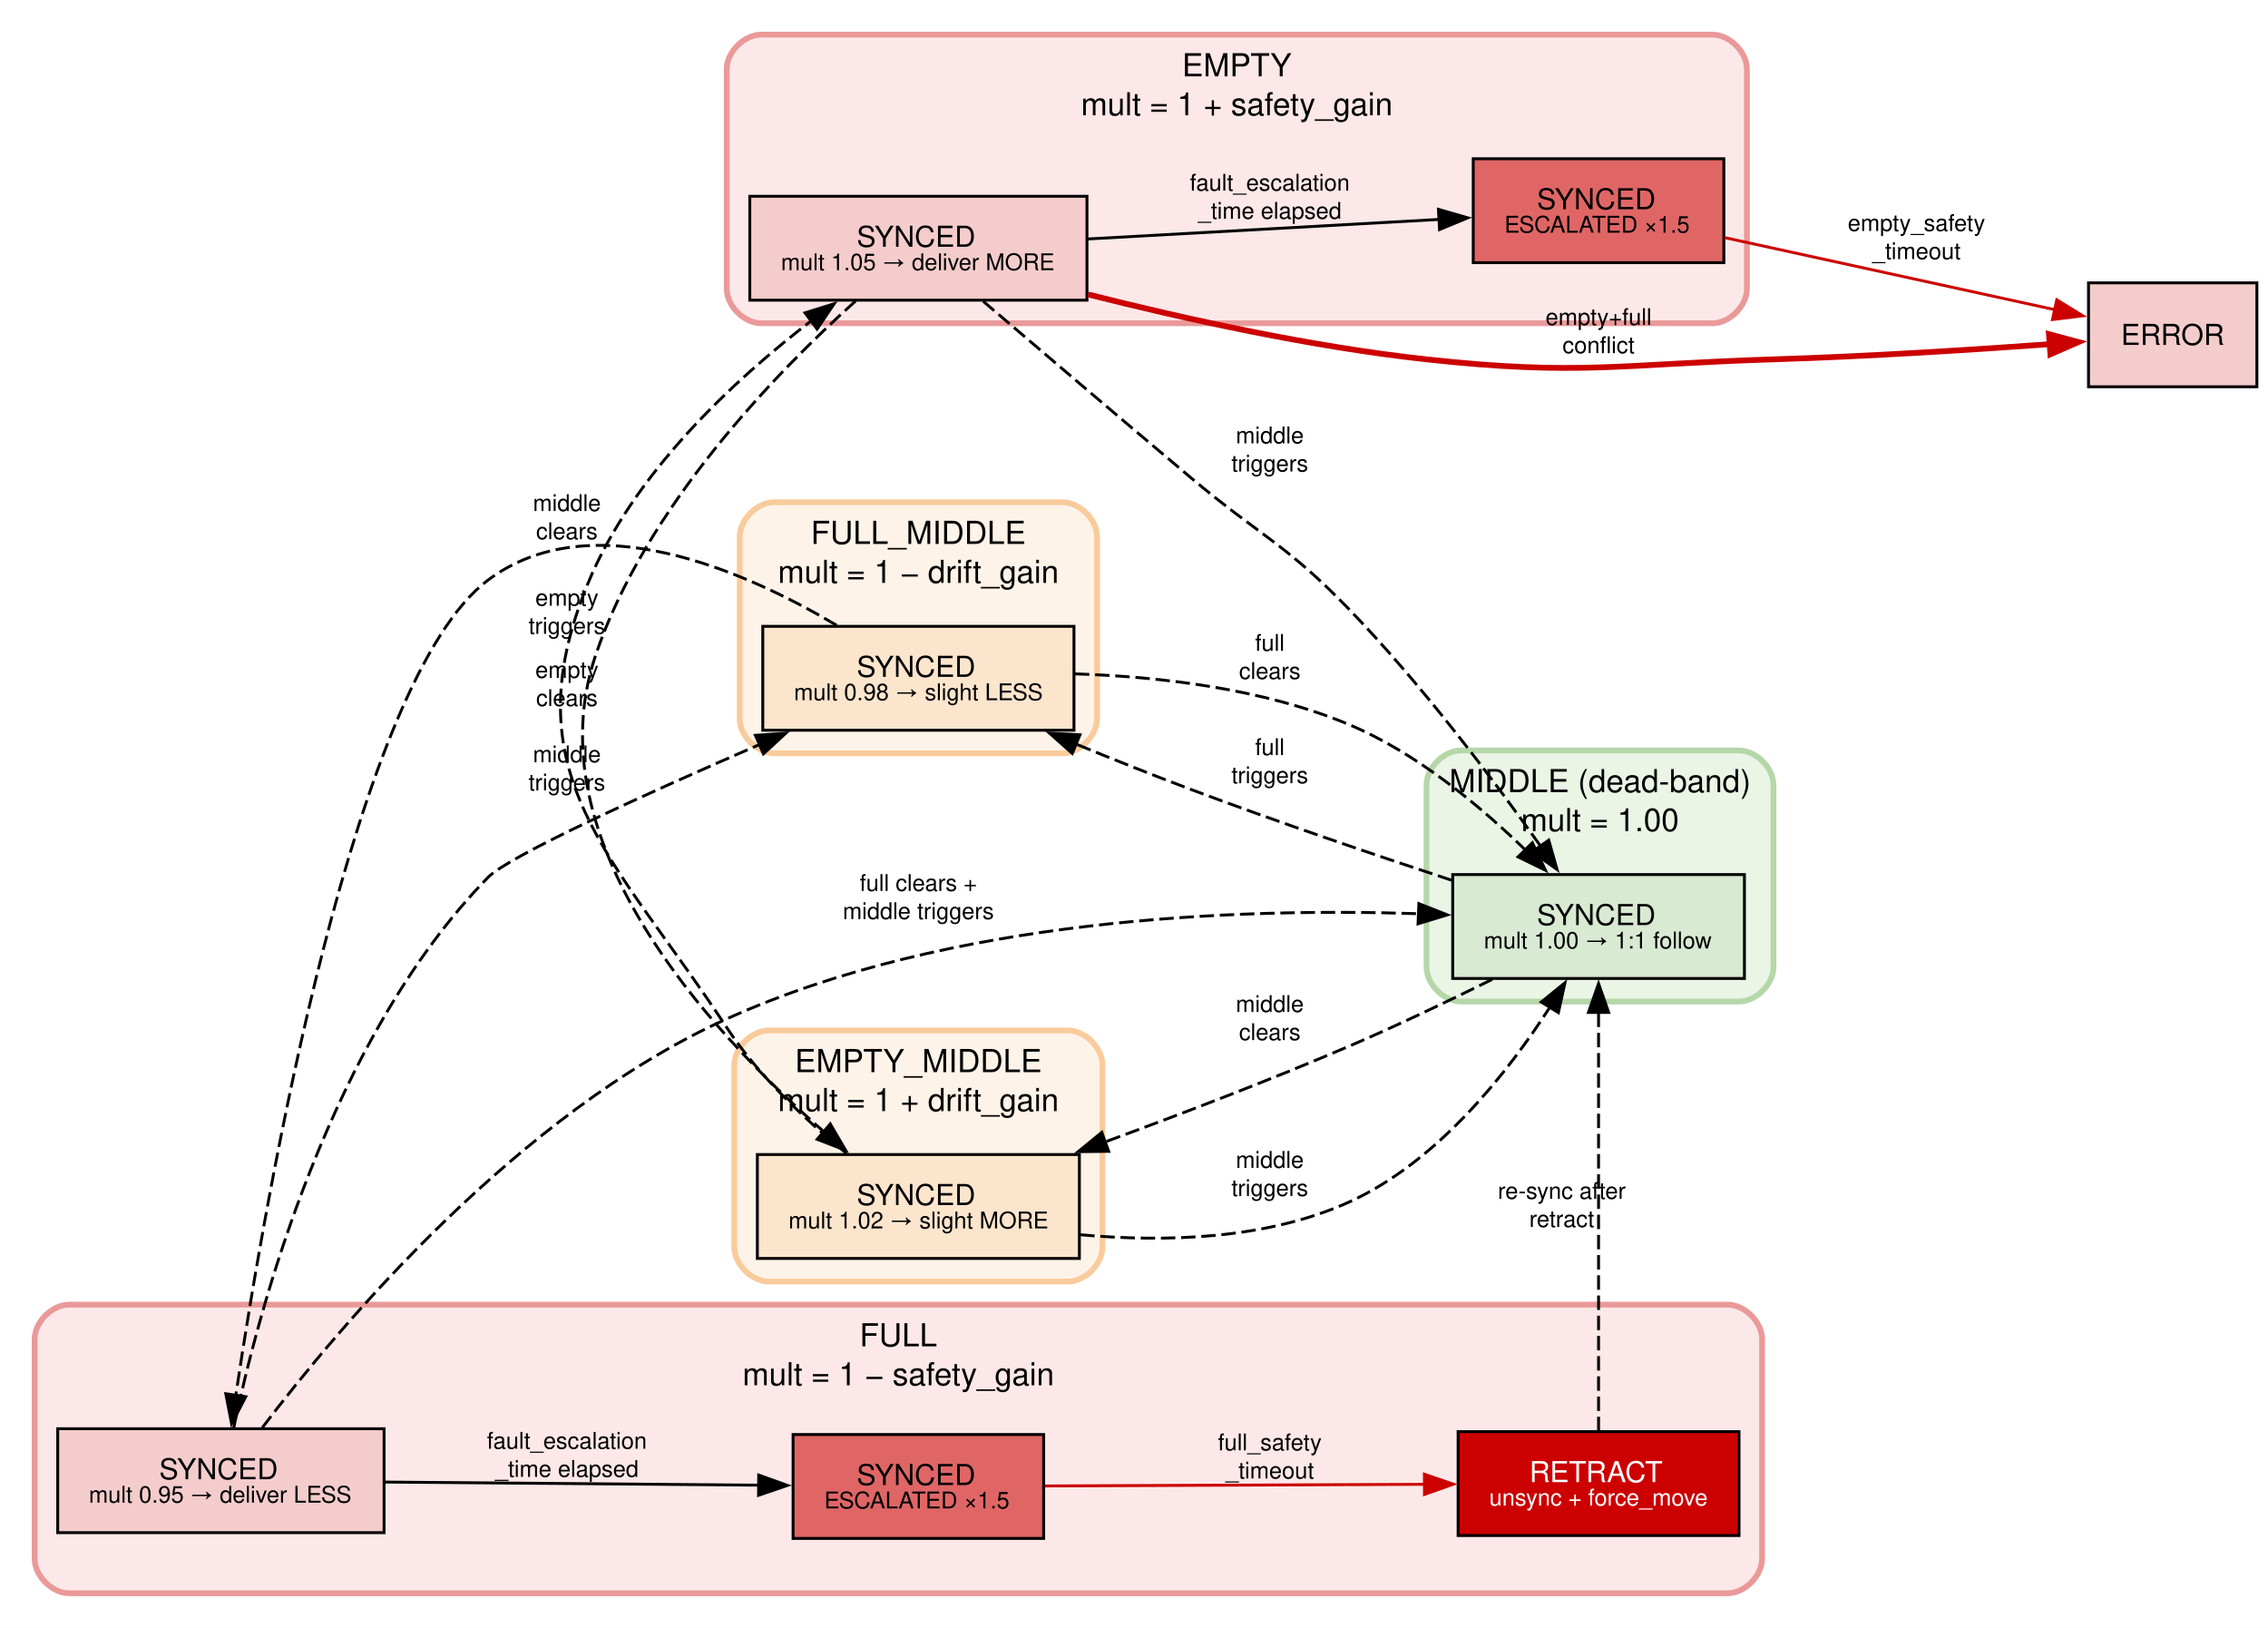
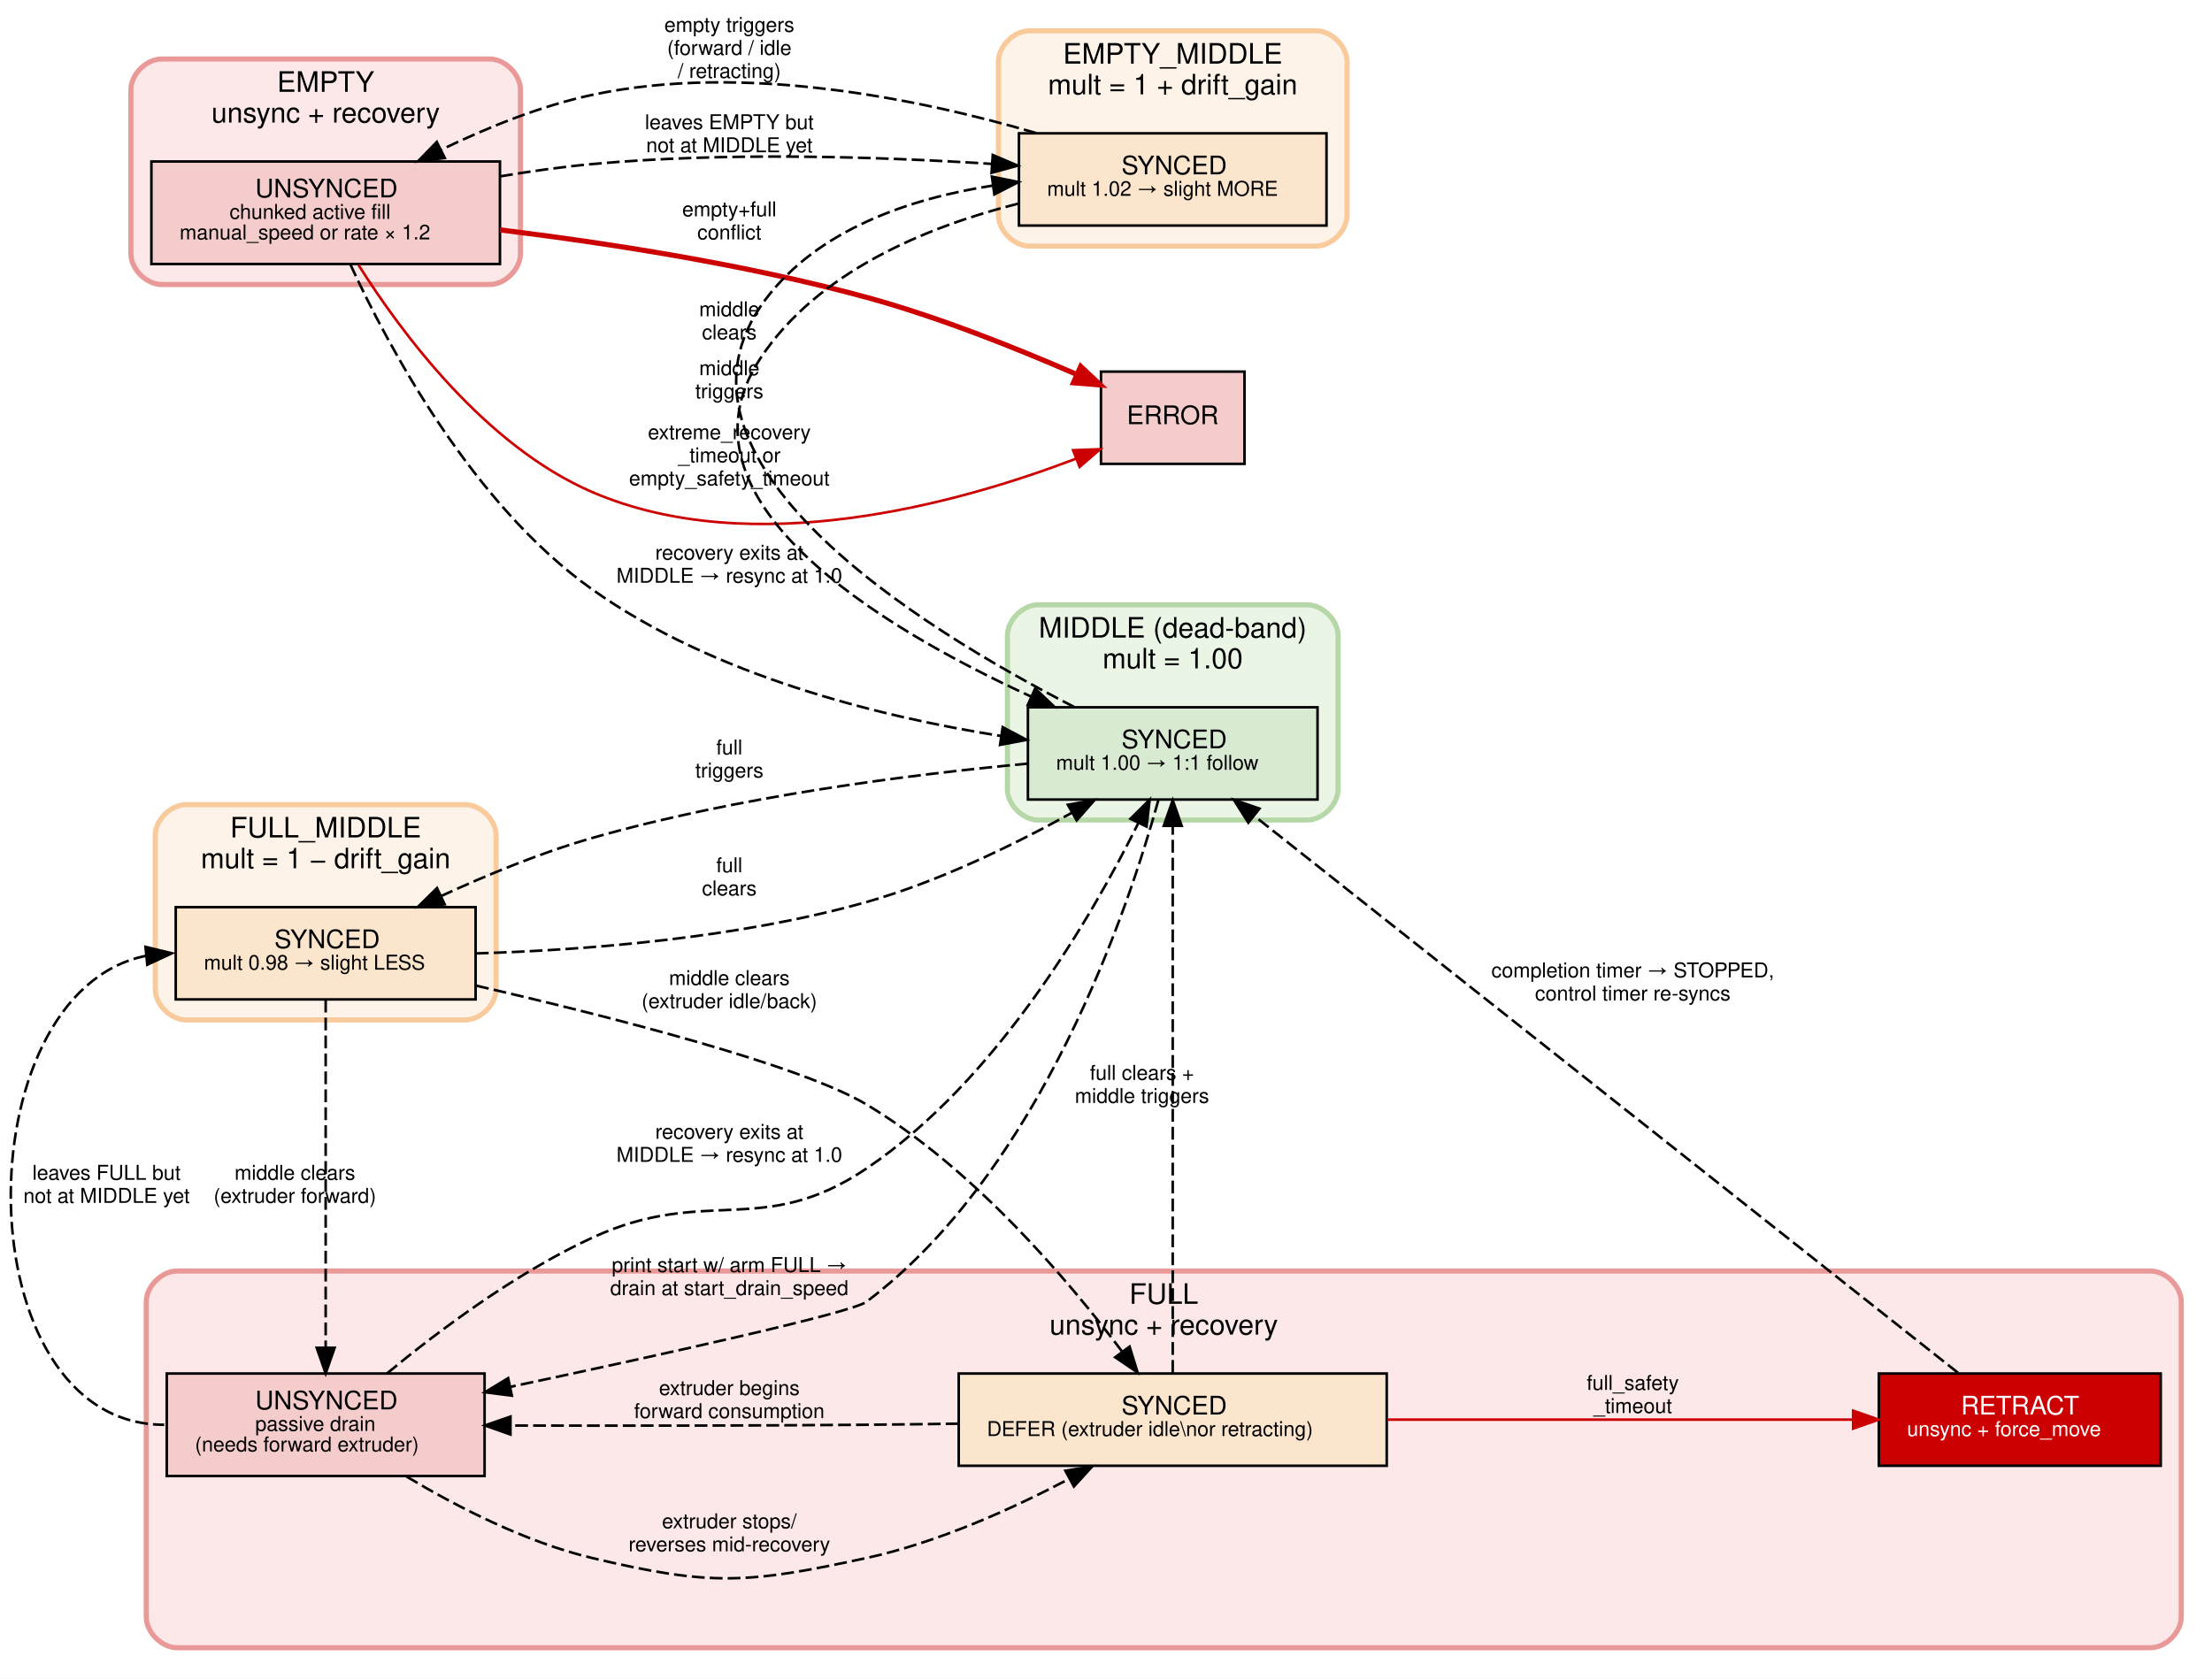
- <svg xmlns="http://www.w3.org/2000/svg" width="786pt" height="564pt" viewBox="0.00 0.00 786.00 564.00">
-   <g id="graph0" class="graph" transform="scale(1 1) rotate(0) translate(4 560)">
-     <polygon fill="white" stroke="none" points="-4,4 -4,-560 782.15,-560 782.15,4 -4,4" />
+ <svg xmlns="http://www.w3.org/2000/svg" width="863pt" height="655pt" viewBox="0.00 0.00 863.07 655.00">
+   <g id="graph0" class="graph" transform="scale(1 1) rotate(0) translate(4 651)">
+     <polygon fill="white" stroke="transparent" points="-4,4 -4,-651 859.07,-651 859.07,4 -4,4" />
    <g id="clust1" class="cluster">
-       <path fill="#fce8e8" stroke="#ea9999" stroke-width="2" d="M259.85,-448C259.85,-448 589.42,-448 589.42,-448 595.42,-448 601.42,-454 601.42,-460 601.42,-460 601.42,-536 601.42,-536 601.42,-542 595.42,-548 589.42,-548 589.42,-548 259.85,-548 259.85,-548 253.85,-548 247.85,-542 247.85,-536 247.85,-536 247.85,-460 247.85,-460 247.85,-454 253.85,-448 259.85,-448" />
-       <text xml:space="preserve" text-anchor="middle" x="424.64" y="-533.55" font-family="Helvetica,sans-Serif" font-size="11.00">EMPTY</text>
-       <text xml:space="preserve" text-anchor="middle" x="424.64" y="-520.05" font-family="Helvetica,sans-Serif" font-size="11.00">mult = 1 + safety_gain</text>
+       <path fill="#fce8e8" stroke="#ea9999" stroke-width="2" d="M59.07,-540C59.07,-540 187.07,-540 187.07,-540 193.07,-540 199.07,-546 199.07,-552 199.07,-552 199.07,-616 199.07,-616 199.07,-622 193.07,-628 187.07,-628 187.07,-628 59.07,-628 59.07,-628 53.07,-628 47.07,-622 47.07,-616 47.07,-616 47.07,-552 47.07,-552 47.07,-546 53.07,-540 59.07,-540" />
+       <text text-anchor="middle" x="123.07" y="-615.2" font-family="Helvetica,sans-Serif" font-size="11.00">EMPTY</text>
+       <text text-anchor="middle" x="123.07" y="-603.2" font-family="Helvetica,sans-Serif" font-size="11.00">unsync + recovery</text>
    </g>
    <g id="clust2" class="cluster">
-       <path fill="#fef3e8" stroke="#f9cb9c" stroke-width="2" d="M262.47,-116C262.47,-116 366.07,-116 366.07,-116 372.07,-116 378.07,-122 378.07,-128 378.07,-128 378.07,-191 378.07,-191 378.07,-197 372.07,-203 366.07,-203 366.07,-203 262.47,-203 262.47,-203 256.47,-203 250.47,-197 250.47,-191 250.47,-191 250.47,-128 250.47,-128 250.47,-122 256.47,-116 262.47,-116" />
-       <text xml:space="preserve" text-anchor="middle" x="314.27" y="-188.55" font-family="Helvetica,sans-Serif" font-size="11.00">EMPTY_MIDDLE</text>
-       <text xml:space="preserve" text-anchor="middle" x="314.27" y="-175.05" font-family="Helvetica,sans-Serif" font-size="11.00">mult = 1 + drift_gain</text>
+       <path fill="#fef3e8" stroke="#f9cb9c" stroke-width="2" d="M397.57,-555C397.57,-555 509.57,-555 509.57,-555 515.57,-555 521.57,-561 521.57,-567 521.57,-567 521.57,-627 521.57,-627 521.57,-633 515.57,-639 509.57,-639 509.57,-639 397.57,-639 397.57,-639 391.57,-639 385.57,-633 385.57,-627 385.57,-627 385.57,-567 385.57,-567 385.57,-561 391.57,-555 397.57,-555" />
+       <text text-anchor="middle" x="453.57" y="-626.2" font-family="Helvetica,sans-Serif" font-size="11.00">EMPTY_MIDDLE</text>
+       <text text-anchor="middle" x="453.57" y="-614.2" font-family="Helvetica,sans-Serif" font-size="11.00">mult = 1 + drift_gain</text>
    </g>
    <g id="clust3" class="cluster">
-       <path fill="#eaf5e6" stroke="#b6d7a8" stroke-width="2" d="M502.37,-213C502.37,-213 598.62,-213 598.62,-213 604.62,-213 610.62,-219 610.62,-225 610.62,-225 610.62,-288 610.62,-288 610.62,-294 604.62,-300 598.62,-300 598.62,-300 502.37,-300 502.37,-300 496.37,-300 490.37,-294 490.37,-288 490.37,-288 490.37,-225 490.37,-225 490.37,-219 496.37,-213 502.37,-213" />
-       <text xml:space="preserve" text-anchor="middle" x="550.5" y="-285.55" font-family="Helvetica,sans-Serif" font-size="11.00">MIDDLE (dead-band)</text>
-       <text xml:space="preserve" text-anchor="middle" x="550.5" y="-272.05" font-family="Helvetica,sans-Serif" font-size="11.00">mult = 1.00</text>
+       <path fill="#eaf5e6" stroke="#b6d7a8" stroke-width="2" d="M401.07,-331C401.07,-331 506.07,-331 506.07,-331 512.07,-331 518.07,-337 518.07,-343 518.07,-343 518.07,-403 518.07,-403 518.07,-409 512.07,-415 506.07,-415 506.07,-415 401.07,-415 401.07,-415 395.07,-415 389.07,-409 389.07,-403 389.07,-403 389.07,-343 389.07,-343 389.07,-337 395.07,-331 401.07,-331" />
+       <text text-anchor="middle" x="453.57" y="-402.2" font-family="Helvetica,sans-Serif" font-size="11.00">MIDDLE (dead-band)</text>
+       <text text-anchor="middle" x="453.57" y="-390.2" font-family="Helvetica,sans-Serif" font-size="11.00">mult = 1.00</text>
    </g>
    <g id="clust4" class="cluster">
-       <path fill="#fef3e8" stroke="#f9cb9c" stroke-width="2" d="M264.35,-299C264.35,-299 364.2,-299 364.2,-299 370.2,-299 376.2,-305 376.2,-311 376.2,-311 376.2,-374 376.2,-374 376.2,-380 370.2,-386 364.2,-386 364.2,-386 264.35,-386 264.35,-386 258.35,-386 252.35,-380 252.35,-374 252.35,-374 252.35,-311 252.35,-311 252.35,-305 258.35,-299 264.35,-299" />
-       <text xml:space="preserve" text-anchor="middle" x="314.27" y="-371.55" font-family="Helvetica,sans-Serif" font-size="11.00">FULL_MIDDLE</text>
-       <text xml:space="preserve" text-anchor="middle" x="314.27" y="-358.05" font-family="Helvetica,sans-Serif" font-size="11.00">mult = 1 − drift_gain</text>
+       <path fill="#fef3e8" stroke="#f9cb9c" stroke-width="2" d="M68.57,-253C68.57,-253 177.57,-253 177.57,-253 183.57,-253 189.57,-259 189.57,-265 189.57,-265 189.57,-325 189.57,-325 189.57,-331 183.57,-337 177.57,-337 177.57,-337 68.57,-337 68.57,-337 62.57,-337 56.57,-331 56.57,-325 56.57,-325 56.57,-265 56.57,-265 56.57,-259 62.57,-253 68.57,-253" />
+       <text text-anchor="middle" x="123.07" y="-324.2" font-family="Helvetica,sans-Serif" font-size="11.00">FULL_MIDDLE</text>
+       <text text-anchor="middle" x="123.07" y="-312.2" font-family="Helvetica,sans-Serif" font-size="11.00">mult = 1 − drift_gain</text>
    </g>
    <g id="clust5" class="cluster">
-       <path fill="#fce8e8" stroke="#ea9999" stroke-width="2" d="M20,-8C20,-8 594.67,-8 594.67,-8 600.67,-8 606.67,-14 606.67,-20 606.67,-20 606.67,-96 606.67,-96 606.67,-102 600.67,-108 594.67,-108 594.67,-108 20,-108 20,-108 14,-108 8,-102 8,-96 8,-96 8,-20 8,-20 8,-14 14,-8 20,-8" />
-       <text xml:space="preserve" text-anchor="middle" x="307.34" y="-93.55" font-family="Helvetica,sans-Serif" font-size="11.00">FULL</text>
-       <text xml:space="preserve" text-anchor="middle" x="307.34" y="-80.05" font-family="Helvetica,sans-Serif" font-size="11.00">mult = 1 − safety_gain</text>
+       <path fill="#fce8e8" stroke="#ea9999" stroke-width="2" d="M65.07,-8C65.07,-8 835.07,-8 835.07,-8 841.07,-8 847.07,-14 847.07,-20 847.07,-20 847.07,-143 847.07,-143 847.07,-149 841.07,-155 835.07,-155 835.07,-155 65.07,-155 65.07,-155 59.07,-155 53.07,-149 53.07,-143 53.07,-143 53.07,-20 53.07,-20 53.07,-14 59.07,-8 65.07,-8" />
+       <text text-anchor="middle" x="450.07" y="-142.2" font-family="Helvetica,sans-Serif" font-size="11.00">FULL</text>
+       <text text-anchor="middle" x="450.07" y="-130.2" font-family="Helvetica,sans-Serif" font-size="11.00">unsync + recovery</text>
    </g>
    <g id="node1" class="node">
-       <polygon fill="#f4cccc" stroke="black" points="372.7,-492 255.85,-492 255.85,-456 372.7,-456 372.7,-492" />
-       <text xml:space="preserve" text-anchor="start" x="292.9" y="-474.5" font-family="Helvetica,sans-Serif" font-size="10.00">SYNCED</text>
-       <text xml:space="preserve" text-anchor="start" x="266.65" y="-466.4" font-family="Helvetica,sans-Serif" font-size="8.00">mult 1.05 → deliver MORE</text>
+       <polygon fill="#f4cccc" stroke="black" points="191.07,-588 55.07,-588 55.07,-548 191.07,-548 191.07,-588" />
+       <text text-anchor="start" x="95.57" y="-574" font-family="Helvetica,sans-Serif" font-size="10.00">UNSYNCED</text>
+       <text text-anchor="start" x="85.57" y="-565.6" font-family="Helvetica,sans-Serif" font-size="8.00">chunked active fill</text>
+       <text text-anchor="start" x="66.07" y="-557.6" font-family="Helvetica,sans-Serif" font-size="8.00">manual_speed or rate × 1.2</text>
    </g>
    <g id="node2" class="node">
-       <polygon fill="#e06666" stroke="black" points="593.42,-505 506.57,-505 506.57,-469 593.42,-469 593.42,-505" />
-       <text xml:space="preserve" text-anchor="start" x="528.62" y="-487.5" font-family="Helvetica,sans-Serif" font-size="10.00">SYNCED</text>
-       <text xml:space="preserve" text-anchor="start" x="517.37" y="-479.4" font-family="Helvetica,sans-Serif" font-size="8.00">ESCALATED ×1.5</text>
+       <polygon fill="#fce5cd" stroke="black" points="513.57,-599 393.57,-599 393.57,-563 513.57,-563 513.57,-599" />
+       <text text-anchor="start" x="433.57" y="-583" font-family="Helvetica,sans-Serif" font-size="10.00">SYNCED</text>
+       <text text-anchor="start" x="404.57" y="-574.6" font-family="Helvetica,sans-Serif" font-size="8.00">mult 1.02 → slight MORE</text>
+     </g>
+     <g id="edge4" class="edge">
+       <path fill="none" stroke="black" stroke-dasharray="5,2" d="M191.14,-582.2C203.05,-584.2 215.39,-585.93 227.07,-587 279.17,-591.77 338.3,-589.92 382.94,-587.07" />
+       <polygon fill="black" stroke="black" points="383.35,-590.55 393.1,-586.39 382.88,-583.57 383.35,-590.55" />
+       <text text-anchor="middle" x="280.57" y="-600.6" font-family="Helvetica,sans-Serif" font-size="8.00">leaves EMPTY but</text>
+       <text text-anchor="middle" x="280.57" y="-591.6" font-family="Helvetica,sans-Serif" font-size="8.00">not at MIDDLE yet</text>
+     </g>
+     <g id="node3" class="node">
+       <polygon fill="#d9ead3" stroke="black" points="510.07,-375 397.07,-375 397.07,-339 510.07,-339 510.07,-375" />
+       <text text-anchor="start" x="433.57" y="-359" font-family="Helvetica,sans-Serif" font-size="10.00">SYNCED</text>
+       <text text-anchor="start" x="408.07" y="-350.6" font-family="Helvetica,sans-Serif" font-size="8.00">mult 1.00 → 1:1 follow</text>
+     </g>
+     <g id="edge3" class="edge">
+       <path fill="none" stroke="black" stroke-dasharray="5,2" d="M132.72,-547.8C147.39,-515.96 180.21,-454.32 227.07,-421 274.29,-387.43 338.73,-371.4 386.64,-363.79" />
+       <polygon fill="black" stroke="black" points="387.23,-367.24 396.59,-362.29 386.19,-360.32 387.23,-367.24" />
+       <text text-anchor="middle" x="280.57" y="-432.6" font-family="Helvetica,sans-Serif" font-size="8.00">recovery exits at</text>
+       <text text-anchor="middle" x="280.57" y="-423.6" font-family="Helvetica,sans-Serif" font-size="8.00">MIDDLE → resync at 1.0</text>
+     </g>
+     <g id="node8" class="node">
+       <polygon fill="#f4cccc" stroke="black" points="481.57,-506 425.57,-506 425.57,-470 481.57,-470 481.57,-506" />
+       <text text-anchor="middle" x="453.57" y="-485.5" font-family="Helvetica,sans-Serif" font-size="10.00">ERROR</text>
+     </g>
+     <g id="edge2" class="edge">
+       <path fill="none" stroke="#cc0000" d="M135.91,-547.58C152.46,-521.35 185.22,-477.03 227.07,-459 289.38,-432.15 369.67,-454.43 415.71,-471.97" />
+       <polygon fill="#cc0000" stroke="#cc0000" points="414.68,-475.33 425.27,-475.73 417.25,-468.81 414.68,-475.33" />
+       <text text-anchor="middle" x="280.57" y="-479.6" font-family="Helvetica,sans-Serif" font-size="8.00">extreme_recovery</text>
+       <text text-anchor="middle" x="280.57" y="-470.6" font-family="Helvetica,sans-Serif" font-size="8.00">_timeout or</text>
+       <text text-anchor="middle" x="280.57" y="-461.6" font-family="Helvetica,sans-Serif" font-size="8.00">empty_safety_timeout</text>
+     </g>
+     <g id="edge19" class="edge">
+       <path fill="none" stroke="#cc0000" stroke-width="2" d="M191.07,-561.31C232.71,-556.21 287.07,-547.84 334.07,-535 362.27,-527.29 392.93,-515.02 415.99,-504.95" />
+       <polygon fill="#cc0000" stroke="#cc0000" stroke-width="2" points="417.66,-508.04 425.38,-500.79 414.82,-501.64 417.66,-508.04" />
+       <text text-anchor="middle" x="280.57" y="-566.6" font-family="Helvetica,sans-Serif" font-size="8.00">empty+full</text>
+       <text text-anchor="middle" x="280.57" y="-557.6" font-family="Helvetica,sans-Serif" font-size="8.00">conflict</text>
+     </g>
+     <g id="edge5" class="edge">
+       <path fill="none" stroke="black" stroke-dasharray="5,2" d="M400.28,-599.12C354.35,-612.55 285.89,-626.54 227.07,-614 206.84,-609.69 185.78,-601.11 168.01,-592.51" />
+       <polygon fill="black" stroke="black" points="169.55,-589.37 159.04,-588.04 166.42,-595.63 169.55,-589.37" />
+       <text text-anchor="middle" x="280.57" y="-638.6" font-family="Helvetica,sans-Serif" font-size="8.00">empty triggers</text>
+       <text text-anchor="middle" x="280.57" y="-629.6" font-family="Helvetica,sans-Serif" font-size="8.00">(forward / idle</text>
+       <text text-anchor="middle" x="280.57" y="-620.6" font-family="Helvetica,sans-Serif" font-size="8.00">/ retracting)</text>
+     </g>
+     <g id="edge6" class="edge">
+       <path fill="none" stroke="black" stroke-dasharray="5,2" d="M393.17,-571.53C357.38,-562.47 314.79,-544.9 292.57,-511 256.68,-456.27 338.56,-406.61 398.21,-379.23" />
+       <polygon fill="black" stroke="black" points="399.88,-382.32 407.57,-375.03 397.02,-375.93 399.88,-382.32" />
+       <text text-anchor="middle" x="280.57" y="-504.6" font-family="Helvetica,sans-Serif" font-size="8.00">middle</text>
+       <text text-anchor="middle" x="280.57" y="-495.6" font-family="Helvetica,sans-Serif" font-size="8.00">triggers</text>
+     </g>
+     <g id="edge7" class="edge">
+       <path fill="none" stroke="black" stroke-dasharray="5,2" d="M415.06,-375.16C354.48,-406.2 248.33,-472.12 294.57,-534 315.1,-561.48 350.97,-573.56 383.45,-578.62" />
+       <polygon fill="black" stroke="black" points="383.02,-582.1 393.4,-579.98 383.97,-575.16 383.02,-582.1" />
+       <text text-anchor="middle" x="280.57" y="-527.6" font-family="Helvetica,sans-Serif" font-size="8.00">middle</text>
+       <text text-anchor="middle" x="280.57" y="-518.6" font-family="Helvetica,sans-Serif" font-size="8.00">clears</text>
+     </g>
+     <g id="node4" class="node">
+       <polygon fill="#fce5cd" stroke="black" points="181.57,-297 64.57,-297 64.57,-261 181.57,-261 181.57,-297" />
+       <text text-anchor="start" x="103.07" y="-281" font-family="Helvetica,sans-Serif" font-size="10.00">SYNCED</text>
+       <text text-anchor="start" x="75.57" y="-272.6" font-family="Helvetica,sans-Serif" font-size="8.00">mult 0.98 → slight LESS</text>
+     </g>
+     <g id="edge8" class="edge">
+       <path fill="none" stroke="black" stroke-dasharray="5,2" d="M397.02,-353.02C350.84,-348.73 283.75,-340.21 227.07,-324 207.1,-318.29 185.92,-309.55 168,-301.28" />
+       <polygon fill="black" stroke="black" points="169.49,-298.11 158.95,-297.02 166.51,-304.45 169.49,-298.11" />
+       <text text-anchor="middle" x="280.57" y="-356.6" font-family="Helvetica,sans-Serif" font-size="8.00">full</text>
+       <text text-anchor="middle" x="280.57" y="-347.6" font-family="Helvetica,sans-Serif" font-size="8.00">triggers</text>
+     </g>
+     <g id="node5" class="node">
+       <polygon fill="#f4cccc" stroke="black" points="185.07,-115 61.07,-115 61.07,-75 185.07,-75 185.07,-115" />
+       <text text-anchor="start" x="95.57" y="-101" font-family="Helvetica,sans-Serif" font-size="10.00">UNSYNCED</text>
+       <text text-anchor="start" x="95.57" y="-92.6" font-family="Helvetica,sans-Serif" font-size="8.00">passive drain</text>
+       <text text-anchor="start" x="72.07" y="-84.6" font-family="Helvetica,sans-Serif" font-size="8.00">(needs forward extruder)</text>
+     </g>
+     <g id="edge18" class="edge">
+       <path fill="none" stroke="black" stroke-dasharray="5,2" d="M447.95,-338.72C436.43,-296.97 402.28,-194.31 334.07,-143 328.33,-138.68 253.86,-122.26 195.22,-109.82" />
+       <polygon fill="black" stroke="black" points="195.72,-106.35 185.21,-107.7 194.27,-113.2 195.72,-106.35" />
+       <text text-anchor="middle" x="280.57" y="-154.6" font-family="Helvetica,sans-Serif" font-size="8.00">print start w/ arm FULL →</text>
+       <text text-anchor="middle" x="280.57" y="-145.6" font-family="Helvetica,sans-Serif" font-size="8.00">drain at start_drain_speed</text>
+     </g>
+     <g id="edge9" class="edge">
+       <path fill="none" stroke="black" stroke-dasharray="5,2" d="M181.68,-278.95C224.46,-280.23 283.84,-284.83 334.07,-299 362.16,-306.93 391.65,-321.34 414.18,-333.81" />
+       <polygon fill="black" stroke="black" points="412.65,-336.96 423.08,-338.83 416.09,-330.87 412.65,-336.96" />
+       <text text-anchor="middle" x="280.57" y="-310.6" font-family="Helvetica,sans-Serif" font-size="8.00">full</text>
+       <text text-anchor="middle" x="280.57" y="-301.6" font-family="Helvetica,sans-Serif" font-size="8.00">clears</text>
+     </g>
+     <g id="edge10" class="edge">
+       <path fill="none" stroke="black" stroke-dasharray="5,2" d="M123.07,-260.9C123.07,-229.29 123.07,-163.72 123.07,-125.15" />
+       <polygon fill="black" stroke="black" points="126.57,-125.04 123.07,-115.04 119.57,-125.04 126.57,-125.04" />
+       <text text-anchor="middle" x="111.07" y="-190.6" font-family="Helvetica,sans-Serif" font-size="8.00">      middle clears</text>
+       <text text-anchor="middle" x="111.07" y="-181.6" font-family="Helvetica,sans-Serif" font-size="8.00">      (extruder forward)</text>
+     </g>
+     <g id="node6" class="node">
+       <polygon fill="#fce5cd" stroke="black" points="537.07,-115 370.07,-115 370.07,-79 537.07,-79 537.07,-115" />
+       <text text-anchor="start" x="433.57" y="-99" font-family="Helvetica,sans-Serif" font-size="10.00">SYNCED</text>
+       <text text-anchor="start" x="381.07" y="-90.6" font-family="Helvetica,sans-Serif" font-size="8.00">DEFER (extruder idle\nor retracting)</text>
+     </g>
+     <g id="edge11" class="edge">
+       <path fill="none" stroke="black" stroke-dasharray="5,2" d="M181.79,-266.37C234.65,-254.17 308.43,-235.33 334.07,-220 375.81,-195.04 412.71,-151.57 433.84,-123.55" />
+       <polygon fill="black" stroke="black" points="436.74,-125.51 439.87,-115.39 431.11,-121.35 436.74,-125.51" />
+       <text text-anchor="middle" x="280.57" y="-266.6" font-family="Helvetica,sans-Serif" font-size="8.00">middle clears</text>
+       <text text-anchor="middle" x="280.57" y="-257.6" font-family="Helvetica,sans-Serif" font-size="8.00">(extruder idle/back)</text>
+     </g>
+     <g id="edge12" class="edge">
+       <path fill="none" stroke="black" stroke-dasharray="5,2" d="M147.06,-115.1C166.98,-131.54 197.21,-154.24 227.07,-168 271.61,-188.53 293.4,-167.58 334.07,-195 385.12,-229.42 422.16,-293.51 440.2,-329.91" />
+       <polygon fill="black" stroke="black" points="437.07,-331.49 444.58,-338.96 443.37,-328.44 437.07,-331.49" />
+       <text text-anchor="middle" x="280.57" y="-206.6" font-family="Helvetica,sans-Serif" font-size="8.00">recovery exits at</text>
+       <text text-anchor="middle" x="280.57" y="-197.6" font-family="Helvetica,sans-Serif" font-size="8.00">MIDDLE → resync at 1.0</text>
+     </g>
+     <g id="edge13" class="edge">
+       <path fill="none" stroke="black" stroke-dasharray="5,2" d="M52.96,-278.01C-18.82,-263.53 -18.21,-95 60.07,-95" />
+       <polygon fill="black" stroke="black" points="52.77,-281.51 63.07,-279 53.46,-274.54 52.77,-281.51" />
+       <text text-anchor="middle" x="37.57" y="-190.6" font-family="Helvetica,sans-Serif" font-size="8.00">leaves FULL but</text>
+       <text text-anchor="middle" x="37.57" y="-181.6" font-family="Helvetica,sans-Serif" font-size="8.00">not at MIDDLE yet</text>
+     </g>
+     <g id="edge14" class="edge">
+       <path fill="none" stroke="black" stroke-dasharray="5,2" d="M154.6,-74.8C174.36,-62.97 201.15,-49.17 227.07,-43 273.33,-31.98 287.59,-32.91 334.07,-43 361.83,-49.03 390.9,-62.15 413.29,-73.95" />
+       <polygon fill="black" stroke="black" points="411.69,-77.06 422.15,-78.73 415.01,-70.9 411.69,-77.06" />
+       <text text-anchor="middle" x="280.57" y="-54.6" font-family="Helvetica,sans-Serif" font-size="8.00">extruder stops/</text>
+       <text text-anchor="middle" x="280.57" y="-45.6" font-family="Helvetica,sans-Serif" font-size="8.00">reverses mid-recovery</text>
+     </g>
+     <g id="edge16" class="edge">
+       <path fill="none" stroke="black" stroke-dasharray="5,2" d="M453.57,-115.28C453.57,-159.94 453.57,-274.86 453.57,-328.55" />
+       <polygon fill="black" stroke="black" points="450.07,-328.74 453.57,-338.74 457.07,-328.74 450.07,-328.74" />
+       <text text-anchor="middle" x="441.57" y="-229.6" font-family="Helvetica,sans-Serif" font-size="8.00">full clears +</text>
+       <text text-anchor="middle" x="441.57" y="-220.6" font-family="Helvetica,sans-Serif" font-size="8.00">middle triggers</text>
+     </g>
+     <g id="edge15" class="edge">
+       <path fill="none" stroke="black" stroke-dasharray="5,2" d="M370.01,-95.43C357.96,-95.25 345.69,-95.1 334.07,-95 287.85,-94.61 235.92,-94.61 195.26,-94.7" />
+       <polygon fill="black" stroke="black" points="195.17,-91.2 185.18,-94.73 195.18,-98.2 195.17,-91.2" />
+       <text text-anchor="middle" x="280.57" y="-106.6" font-family="Helvetica,sans-Serif" font-size="8.00">extruder begins</text>
+       <text text-anchor="middle" x="280.57" y="-97.6" font-family="Helvetica,sans-Serif" font-size="8.00">forward consumption</text>
+     </g>
+     <g id="node7" class="node">
+       <polygon fill="#cc0000" stroke="black" points="839.07,-115 729.07,-115 729.07,-79 839.07,-79 839.07,-115" />
+       <text text-anchor="start" x="761.07" y="-99" font-family="Helvetica,sans-Serif" font-size="10.00" fill="white">RETRACT</text>
+       <text text-anchor="start" x="740.07" y="-90.6" font-family="Helvetica,sans-Serif" font-size="8.00" fill="white">unsync + force_move</text>
    </g>
    <g id="edge1" class="edge">
-       <path fill="none" stroke="black" d="M373.05,-477.21C410.25,-479.28 458.3,-481.96 494.78,-483.98" />
-       <polygon fill="black" stroke="black" points="494.5,-487.47 504.68,-484.53 494.89,-480.48 494.5,-487.47" />
-       <text xml:space="preserve" text-anchor="middle" x="436.07" y="-493.95" font-family="Helvetica,sans-Serif" font-size="8.00">fault_escalation</text>
-       <text xml:space="preserve" text-anchor="middle" x="436.07" y="-484.2" font-family="Helvetica,sans-Serif" font-size="8.00">_time elapsed</text>
+       <path fill="none" stroke="#cc0000" d="M537.46,-97C593.77,-97 667.14,-97 718.98,-97" />
+       <polygon fill="#cc0000" stroke="#cc0000" points="719.05,-100.5 729.05,-97 719.05,-93.5 719.05,-100.5" />
+       <text text-anchor="middle" x="633.07" y="-108.6" font-family="Helvetica,sans-Serif" font-size="8.00">full_safety</text>
+       <text text-anchor="middle" x="633.07" y="-99.6" font-family="Helvetica,sans-Serif" font-size="8.00">_timeout</text>
    </g>
-     <g id="node3" class="node">
-       <polygon fill="#fce5cd" stroke="black" points="370.07,-160 258.47,-160 258.47,-124 370.07,-124 370.07,-160" />
-       <text xml:space="preserve" text-anchor="start" x="292.9" y="-142.5" font-family="Helvetica,sans-Serif" font-size="10.00">SYNCED</text>
-       <text xml:space="preserve" text-anchor="start" x="269.27" y="-134.4" font-family="Helvetica,sans-Serif" font-size="8.00">mult 1.02 → slight MORE</text>
-     </g>
-     <g id="edge5" class="edge">
-       <path fill="none" stroke="black" stroke-dasharray="5,2" d="M292.5,-455.7C265.14,-431.07 219.64,-384.37 202.34,-332.75 180.95,-268.95 241.3,-203.11 281.5,-167.92" />
-       <polygon fill="black" stroke="black" points="283.74,-170.61 289.08,-161.46 279.2,-165.28 283.74,-170.61" />
-       <text xml:space="preserve" text-anchor="middle" x="192.47" y="-325.15" font-family="Helvetica,sans-Serif" font-size="8.00">empty</text>
-       <text xml:space="preserve" text-anchor="middle" x="192.47" y="-315.4" font-family="Helvetica,sans-Serif" font-size="8.00">clears</text>
-     </g>
-     <g id="node4" class="node">
-       <polygon fill="#d9ead3" stroke="black" points="600.55,-257 499.45,-257 499.45,-221 600.55,-221 600.55,-257" />
-       <text xml:space="preserve" text-anchor="start" x="528.62" y="-239.5" font-family="Helvetica,sans-Serif" font-size="10.00">SYNCED</text>
-       <text xml:space="preserve" text-anchor="start" x="510.25" y="-231.4" font-family="Helvetica,sans-Serif" font-size="8.00">mult 1.00 → 1:1 follow</text>
-     </g>
-     <g id="edge6" class="edge">
-       <path fill="none" stroke="black" stroke-dasharray="5,2" d="M336.74,-455.61C355.63,-439.46 383.92,-415.34 408.7,-394.5 432.92,-374.14 441.44,-371.73 463.45,-349 488.63,-322.99 513.6,-289.81 530,-266.72" />
-       <polygon fill="black" stroke="black" points="532.73,-268.93 535.62,-258.74 527,-264.91 532.73,-268.93" />
-       <text xml:space="preserve" text-anchor="middle" x="436.07" y="-406.4" font-family="Helvetica,sans-Serif" font-size="8.00">middle</text>
-       <text xml:space="preserve" text-anchor="middle" x="436.07" y="-396.65" font-family="Helvetica,sans-Serif" font-size="8.00">triggers</text>
-     </g>
-     <g id="node9" class="node">
-       <polygon fill="#f4cccc" stroke="black" points="778.15,-462 719.8,-462 719.8,-426 778.15,-426 778.15,-462" />
-       <text xml:space="preserve" text-anchor="middle" x="748.97" y="-440.5" font-family="Helvetica,sans-Serif" font-size="10.00">ERROR</text>
-     </g>
-     <g id="edge16" class="edge">
-       <path fill="none" stroke="#cc0000" stroke-width="2" d="M373.12,-457.98C406.99,-449.43 450.77,-439.8 490.37,-435.5 543.51,-429.73 557.21,-433.85 610.62,-435.5 643.39,-436.51 680.48,-438.88 707.86,-440.86" />
-       <polygon fill="#cc0000" stroke="#cc0000" stroke-width="2" points="706.08,-444.24 716.31,-441.49 706.59,-437.26 706.08,-444.24" />
-       <text xml:space="preserve" text-anchor="middle" x="550" y="-447.4" font-family="Helvetica,sans-Serif" font-size="8.00">empty+full</text>
-       <text xml:space="preserve" text-anchor="middle" x="550" y="-437.65" font-family="Helvetica,sans-Serif" font-size="8.00">conflict</text>
-     </g>
-     <g id="edge2" class="edge">
-       <path fill="none" stroke="#cc0000" d="M593.74,-477.67C627.75,-470.25 674.98,-459.93 708.19,-452.69" />
-       <polygon fill="#cc0000" stroke="#cc0000" points="708.8,-456.13 717.83,-450.58 707.31,-449.29 708.8,-456.13" />
-       <text xml:space="preserve" text-anchor="middle" x="660.17" y="-479.97" font-family="Helvetica,sans-Serif" font-size="8.00">empty_safety</text>
-       <text xml:space="preserve" text-anchor="middle" x="660.17" y="-470.22" font-family="Helvetica,sans-Serif" font-size="8.00">_timeout</text>
-     </g>
-     <g id="edge7" class="edge">
-       <path fill="none" stroke="black" stroke-dasharray="5,2" d="M289.39,-160.35C275.56,-171.63 258.95,-187.13 247.85,-204 208.49,-263.81 172.55,-291.5 199.71,-357.75 215.36,-395.91 250.24,-428.26 277.43,-449.06" />
-       <polygon fill="black" stroke="black" points="274.99,-451.61 285.11,-454.77 279.17,-445.99 274.99,-451.61" />
-       <text xml:space="preserve" text-anchor="middle" x="192.47" y="-350.15" font-family="Helvetica,sans-Serif" font-size="8.00">empty</text>
-       <text xml:space="preserve" text-anchor="middle" x="192.47" y="-340.4" font-family="Helvetica,sans-Serif" font-size="8.00">triggers</text>
-     </g>
-     <g id="edge8" class="edge">
-       <path fill="none" stroke="black" stroke-dasharray="5,2" d="M370.36,-132.22C399.29,-129.59 434.62,-130.45 463.45,-143.5 494.18,-157.42 518.51,-188.33 533.25,-211.24" />
-       <polygon fill="black" stroke="black" points="530.13,-212.84 538.36,-219.51 536.08,-209.16 530.13,-212.84" />
-       <text xml:space="preserve" text-anchor="middle" x="436.07" y="-155.4" font-family="Helvetica,sans-Serif" font-size="8.00">middle</text>
-       <text xml:space="preserve" text-anchor="middle" x="436.07" y="-145.65" font-family="Helvetica,sans-Serif" font-size="8.00">triggers</text>
-     </g>
-     <g id="edge9" class="edge">
-       <path fill="none" stroke="black" stroke-dasharray="5,2" d="M513.13,-220.68C497.95,-213.17 479.99,-204.59 463.45,-197.5 436.04,-185.75 405.24,-173.99 378.85,-164.33" />
-       <polygon fill="black" stroke="black" points="380.23,-161.11 369.63,-160.99 377.84,-167.69 380.23,-161.11" />
-       <text xml:space="preserve" text-anchor="middle" x="436.07" y="-209.4" font-family="Helvetica,sans-Serif" font-size="8.00">middle</text>
-       <text xml:space="preserve" text-anchor="middle" x="436.07" y="-199.65" font-family="Helvetica,sans-Serif" font-size="8.00">clears</text>
-     </g>
-     <g id="node5" class="node">
-       <polygon fill="#fce5cd" stroke="black" points="368.2,-343 260.35,-343 260.35,-307 368.2,-307 368.2,-343" />
-       <text xml:space="preserve" text-anchor="start" x="292.9" y="-325.5" font-family="Helvetica,sans-Serif" font-size="10.00">SYNCED</text>
-       <text xml:space="preserve" text-anchor="start" x="271.15" y="-317.4" font-family="Helvetica,sans-Serif" font-size="8.00">mult 0.98 → slight LESS</text>
-     </g>
-     <g id="edge10" class="edge">
-       <path fill="none" stroke="black" stroke-dasharray="5,2" d="M499.05,-255.04C472.14,-263.91 438.44,-275.35 408.7,-286.5 395.74,-291.36 381.89,-296.88 368.94,-302.19" />
-       <polygon fill="black" stroke="black" points="367.61,-298.96 359.7,-306.01 370.28,-305.43 367.61,-298.96" />
-       <text xml:space="preserve" text-anchor="middle" x="436.07" y="-298.4" font-family="Helvetica,sans-Serif" font-size="8.00">full</text>
-       <text xml:space="preserve" text-anchor="middle" x="436.07" y="-288.65" font-family="Helvetica,sans-Serif" font-size="8.00">triggers</text>
-     </g>
-     <g id="edge11" class="edge">
-       <path fill="none" stroke="black" stroke-dasharray="5,2" d="M368.53,-326.53C397.59,-325.6 433.62,-321.5 463.45,-309 486.96,-299.15 509.11,-280.67 524.98,-265.18" />
-       <polygon fill="black" stroke="black" points="527.06,-268.05 531.61,-258.48 522.09,-263.12 527.06,-268.05" />
-       <text xml:space="preserve" text-anchor="middle" x="436.07" y="-334.51" font-family="Helvetica,sans-Serif" font-size="8.00">full</text>
-       <text xml:space="preserve" text-anchor="middle" x="436.07" y="-324.76" font-family="Helvetica,sans-Serif" font-size="8.00">clears</text>
-     </g>
-     <g id="node6" class="node">
-       <polygon fill="#f4cccc" stroke="black" points="129.1,-65 16,-65 16,-29 129.1,-29 129.1,-65" />
-       <text xml:space="preserve" text-anchor="start" x="51.17" y="-47.5" font-family="Helvetica,sans-Serif" font-size="10.00">SYNCED</text>
-       <text xml:space="preserve" text-anchor="start" x="26.8" y="-39.4" font-family="Helvetica,sans-Serif" font-size="8.00">mult 0.95 → deliver LESS</text>
-     </g>
-     <g id="edge12" class="edge">
-       <path fill="none" stroke="black" stroke-dasharray="5,2" d="M285.94,-343.37C253.94,-362.35 200.81,-385.73 165.1,-359 119.07,-324.54 88.33,-147.35 77.69,-76.42" />
-       <polygon fill="black" stroke="black" points="81.18,-76.1 76.26,-66.72 74.25,-77.12 81.18,-76.1" />
-       <text xml:space="preserve" text-anchor="middle" x="192.47" y="-382.95" font-family="Helvetica,sans-Serif" font-size="8.00">middle</text>
-       <text xml:space="preserve" text-anchor="middle" x="192.47" y="-373.2" font-family="Helvetica,sans-Serif" font-size="8.00">clears</text>
-     </g>
-     <g id="edge14" class="edge">
-       <path fill="none" stroke="black" stroke-dasharray="5,2" d="M86.9,-65.37C113.22,-100 175.6,-174.37 247.85,-207 325.21,-241.94 424.77,-245.54 487.76,-243.43" />
-       <polygon fill="black" stroke="black" points="487.72,-246.93 497.58,-243.04 487.44,-239.94 487.72,-246.93" />
-       <text xml:space="preserve" text-anchor="middle" x="314.27" y="-251.33" font-family="Helvetica,sans-Serif" font-size="8.00">full clears +</text>
-       <text xml:space="preserve" text-anchor="middle" x="314.27" y="-241.58" font-family="Helvetica,sans-Serif" font-size="8.00">middle triggers</text>
-     </g>
-     <g id="edge13" class="edge">
-       <path fill="none" stroke="black" stroke-dasharray="5,2" d="M77.01,-65.38C85.37,-105.08 110.14,-199.76 165.1,-256 172.37,-263.44 219.88,-284.97 259.18,-302.03" />
-       <polygon fill="black" stroke="black" points="257.78,-305.24 268.35,-305.99 260.56,-298.81 257.78,-305.24" />
-       <text xml:space="preserve" text-anchor="middle" x="192.47" y="-295.91" font-family="Helvetica,sans-Serif" font-size="8.00">middle</text>
-       <text xml:space="preserve" text-anchor="middle" x="192.47" y="-286.16" font-family="Helvetica,sans-Serif" font-size="8.00">triggers</text>
-     </g>
-     <g id="node7" class="node">
-       <polygon fill="#e06666" stroke="black" points="357.7,-63 270.85,-63 270.85,-27 357.7,-27 357.7,-63" />
-       <text xml:space="preserve" text-anchor="start" x="292.9" y="-45.5" font-family="Helvetica,sans-Serif" font-size="10.00">SYNCED</text>
-       <text xml:space="preserve" text-anchor="start" x="281.65" y="-37.4" font-family="Helvetica,sans-Serif" font-size="8.00">ESCALATED ×1.5</text>
-     </g>
-     <g id="edge3" class="edge">
-       <path fill="none" stroke="black" d="M129.45,-46.53C168.61,-46.21 220.66,-45.77 259.37,-45.45" />
-       <polygon fill="black" stroke="black" points="258.94,-48.95 268.91,-45.37 258.88,-41.95 258.94,-48.95" />
-       <text xml:space="preserve" text-anchor="middle" x="192.47" y="-58.08" font-family="Helvetica,sans-Serif" font-size="8.00">fault_escalation</text>
-       <text xml:space="preserve" text-anchor="middle" x="192.47" y="-48.33" font-family="Helvetica,sans-Serif" font-size="8.00">_time elapsed</text>
-     </g>
-     <g id="node8" class="node">
-       <polygon fill="#cc0000" stroke="black" points="598.67,-64 501.32,-64 501.32,-28 598.67,-28 598.67,-64" />
-       <text xml:space="preserve" text-anchor="start" x="526" y="-46.5" font-family="Helvetica,sans-Serif" font-size="10.00" fill="white">RETRACT</text>
-       <text xml:space="preserve" text-anchor="start" x="512.12" y="-38.4" font-family="Helvetica,sans-Serif" font-size="8.00" fill="white">unsync + force_move</text>
-     </g>
-     <g id="edge4" class="edge">
-       <path fill="none" stroke="#cc0000" d="M358.14,-45.18C395.05,-45.34 448.67,-45.57 489.69,-45.75" />
-       <polygon fill="#cc0000" stroke="#cc0000" points="489.64,-49.25 499.66,-45.79 489.67,-42.25 489.64,-49.25" />
-       <text xml:space="preserve" text-anchor="middle" x="436.07" y="-57.52" font-family="Helvetica,sans-Serif" font-size="8.00">full_safety</text>
-       <text xml:space="preserve" text-anchor="middle" x="436.07" y="-47.77" font-family="Helvetica,sans-Serif" font-size="8.00">_timeout</text>
-     </g>
-     <g id="edge15" class="edge">
-       <path fill="none" stroke="black" stroke-dasharray="5,2" d="M550,-64.16C550,-97.49 550,-168.74 550,-209.24" />
-       <polygon fill="black" stroke="black" points="546.5,-209.24 550,-219.24 553.5,-209.24 546.5,-209.24" />
-       <text xml:space="preserve" text-anchor="middle" x="537.25" y="-144.65" font-family="Helvetica,sans-Serif" font-size="8.00">re-sync after</text>
-       <text xml:space="preserve" text-anchor="middle" x="537.25" y="-134.9" font-family="Helvetica,sans-Serif" font-size="8.00">retract</text>
+     <g id="edge17" class="edge">
+       <path fill="none" stroke="black" stroke-dasharray="5,2" d="M759.94,-115.3C702.01,-161.16 550.62,-280.98 485.3,-332.68" />
+       <polygon fill="black" stroke="black" points="483.07,-329.97 477.4,-338.92 487.42,-335.46 483.07,-329.97" />
+       <text text-anchor="middle" x="633.07" y="-269.6" font-family="Helvetica,sans-Serif" font-size="8.00">completion timer → STOPPED,</text>
+       <text text-anchor="middle" x="633.07" y="-260.6" font-family="Helvetica,sans-Serif" font-size="8.00">control timer re-syncs</text>
    </g>
  </g>
</svg>
